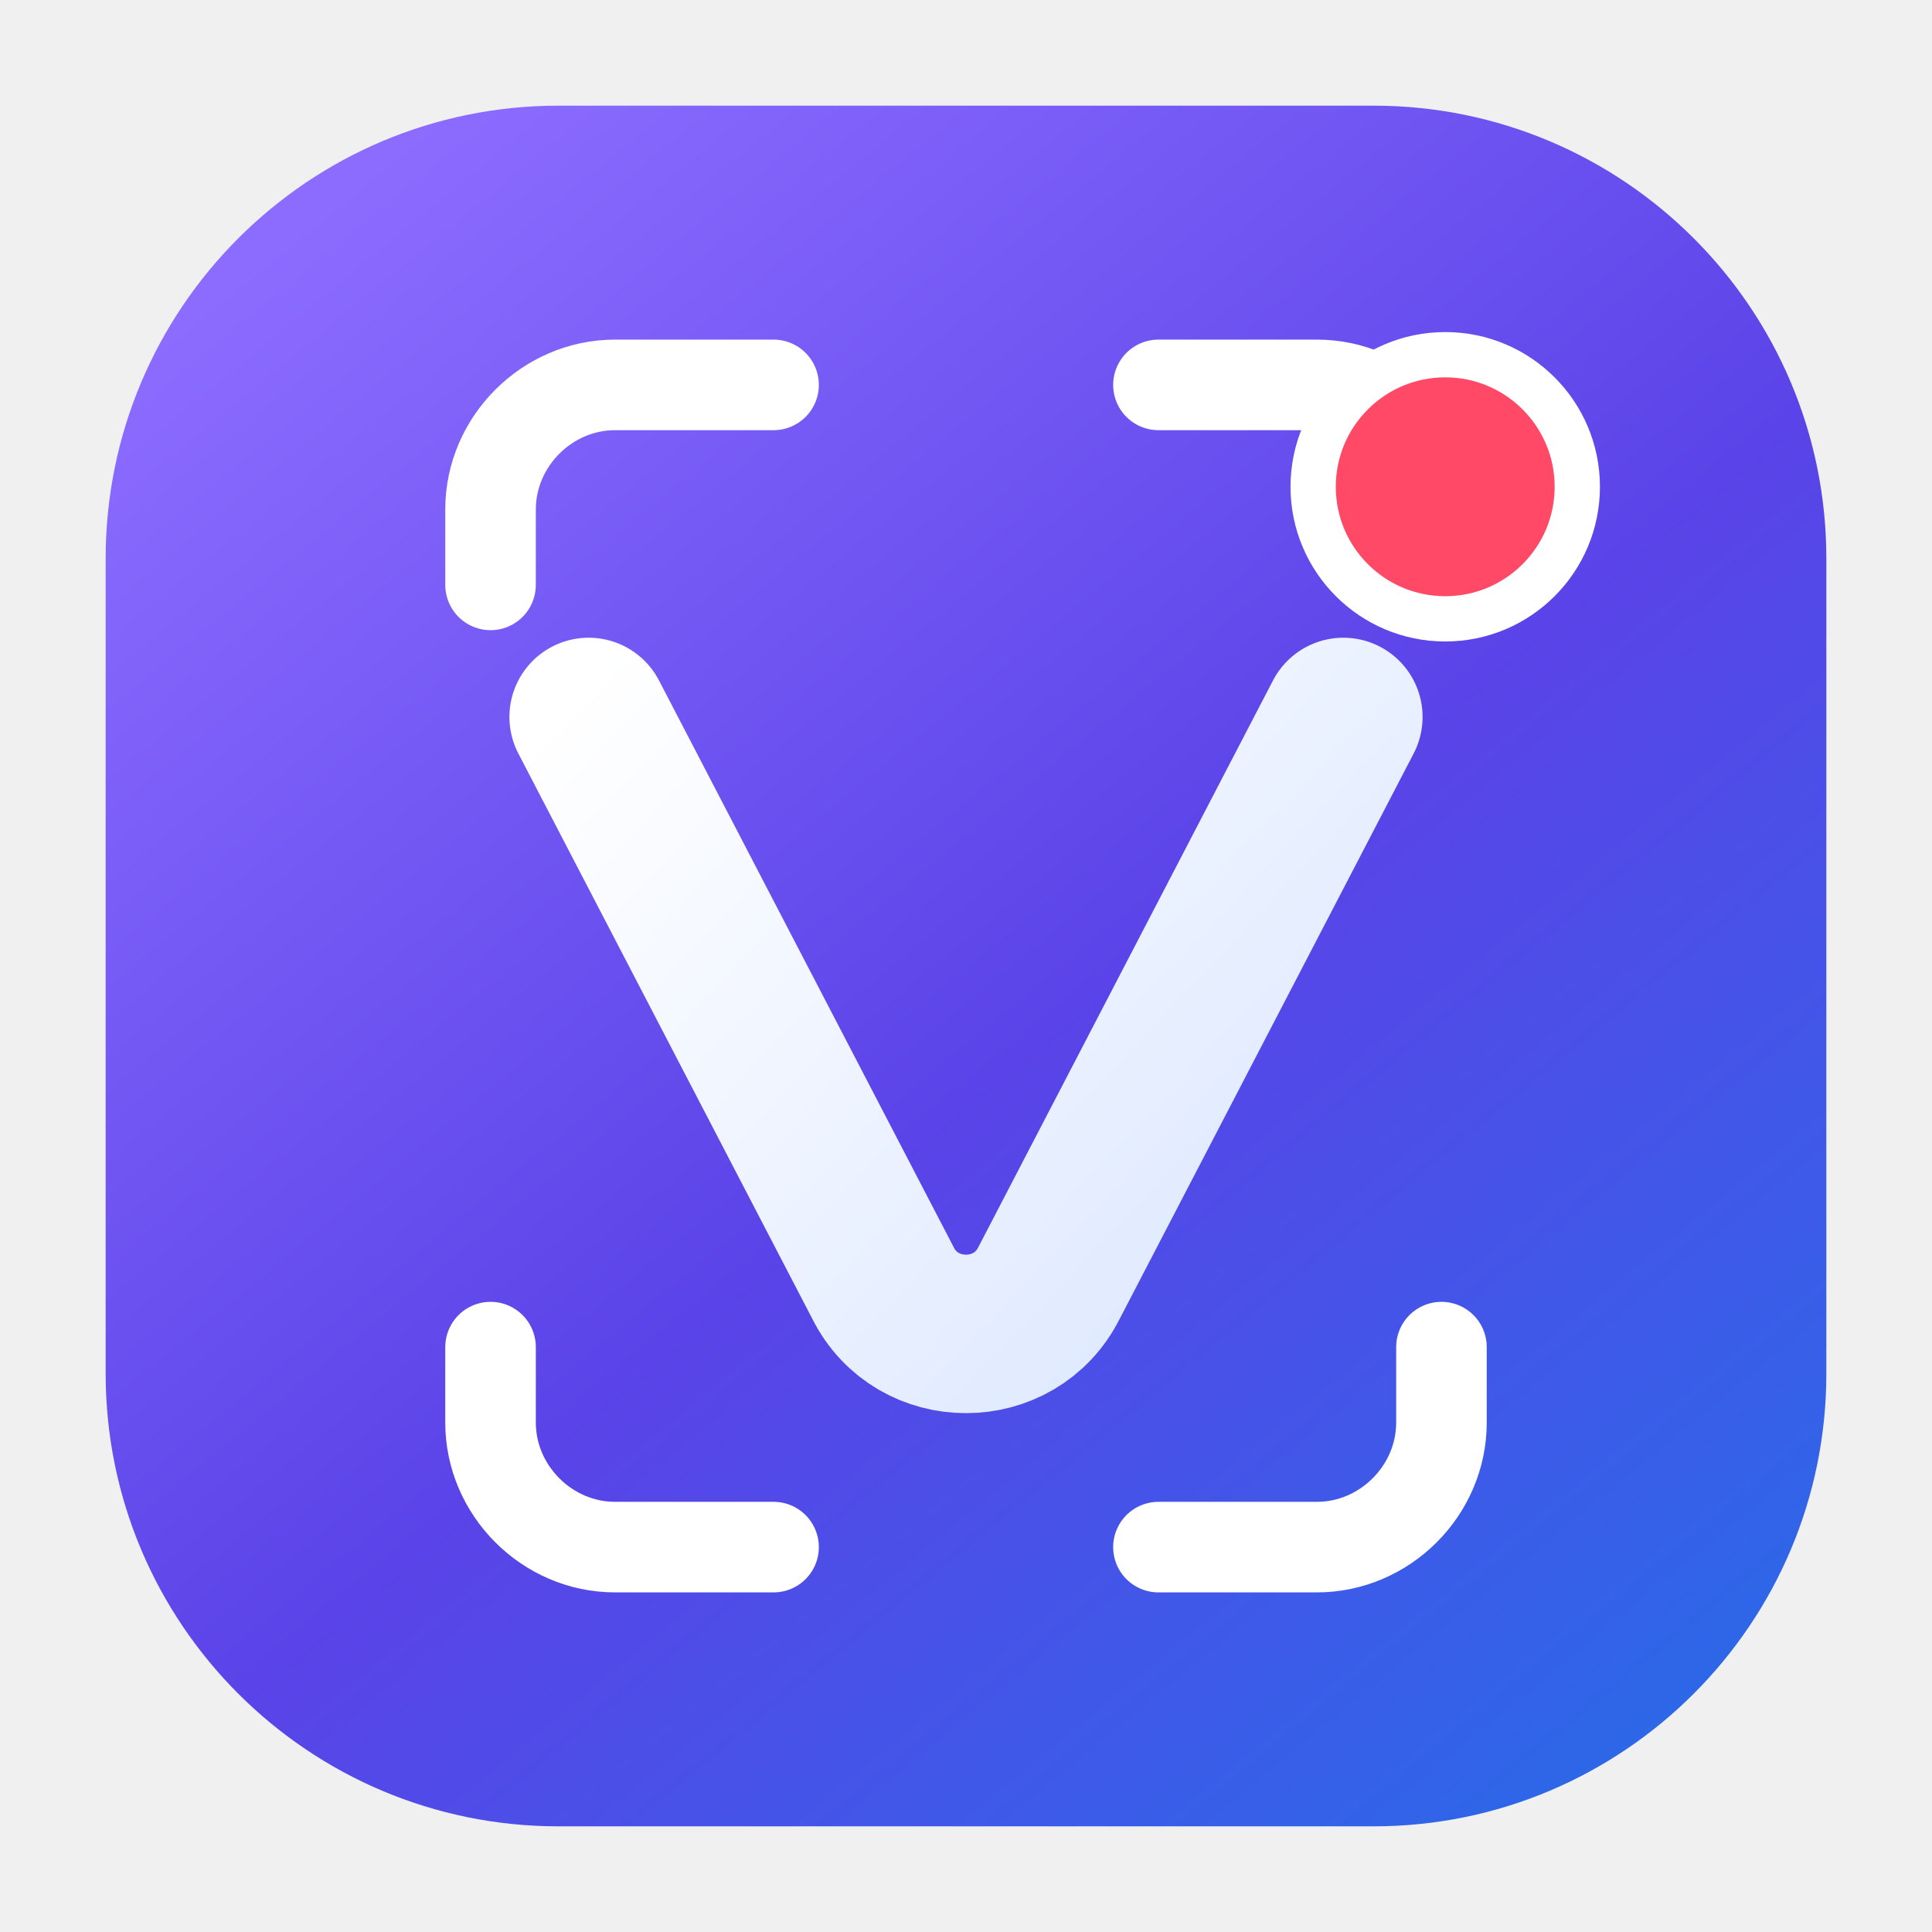
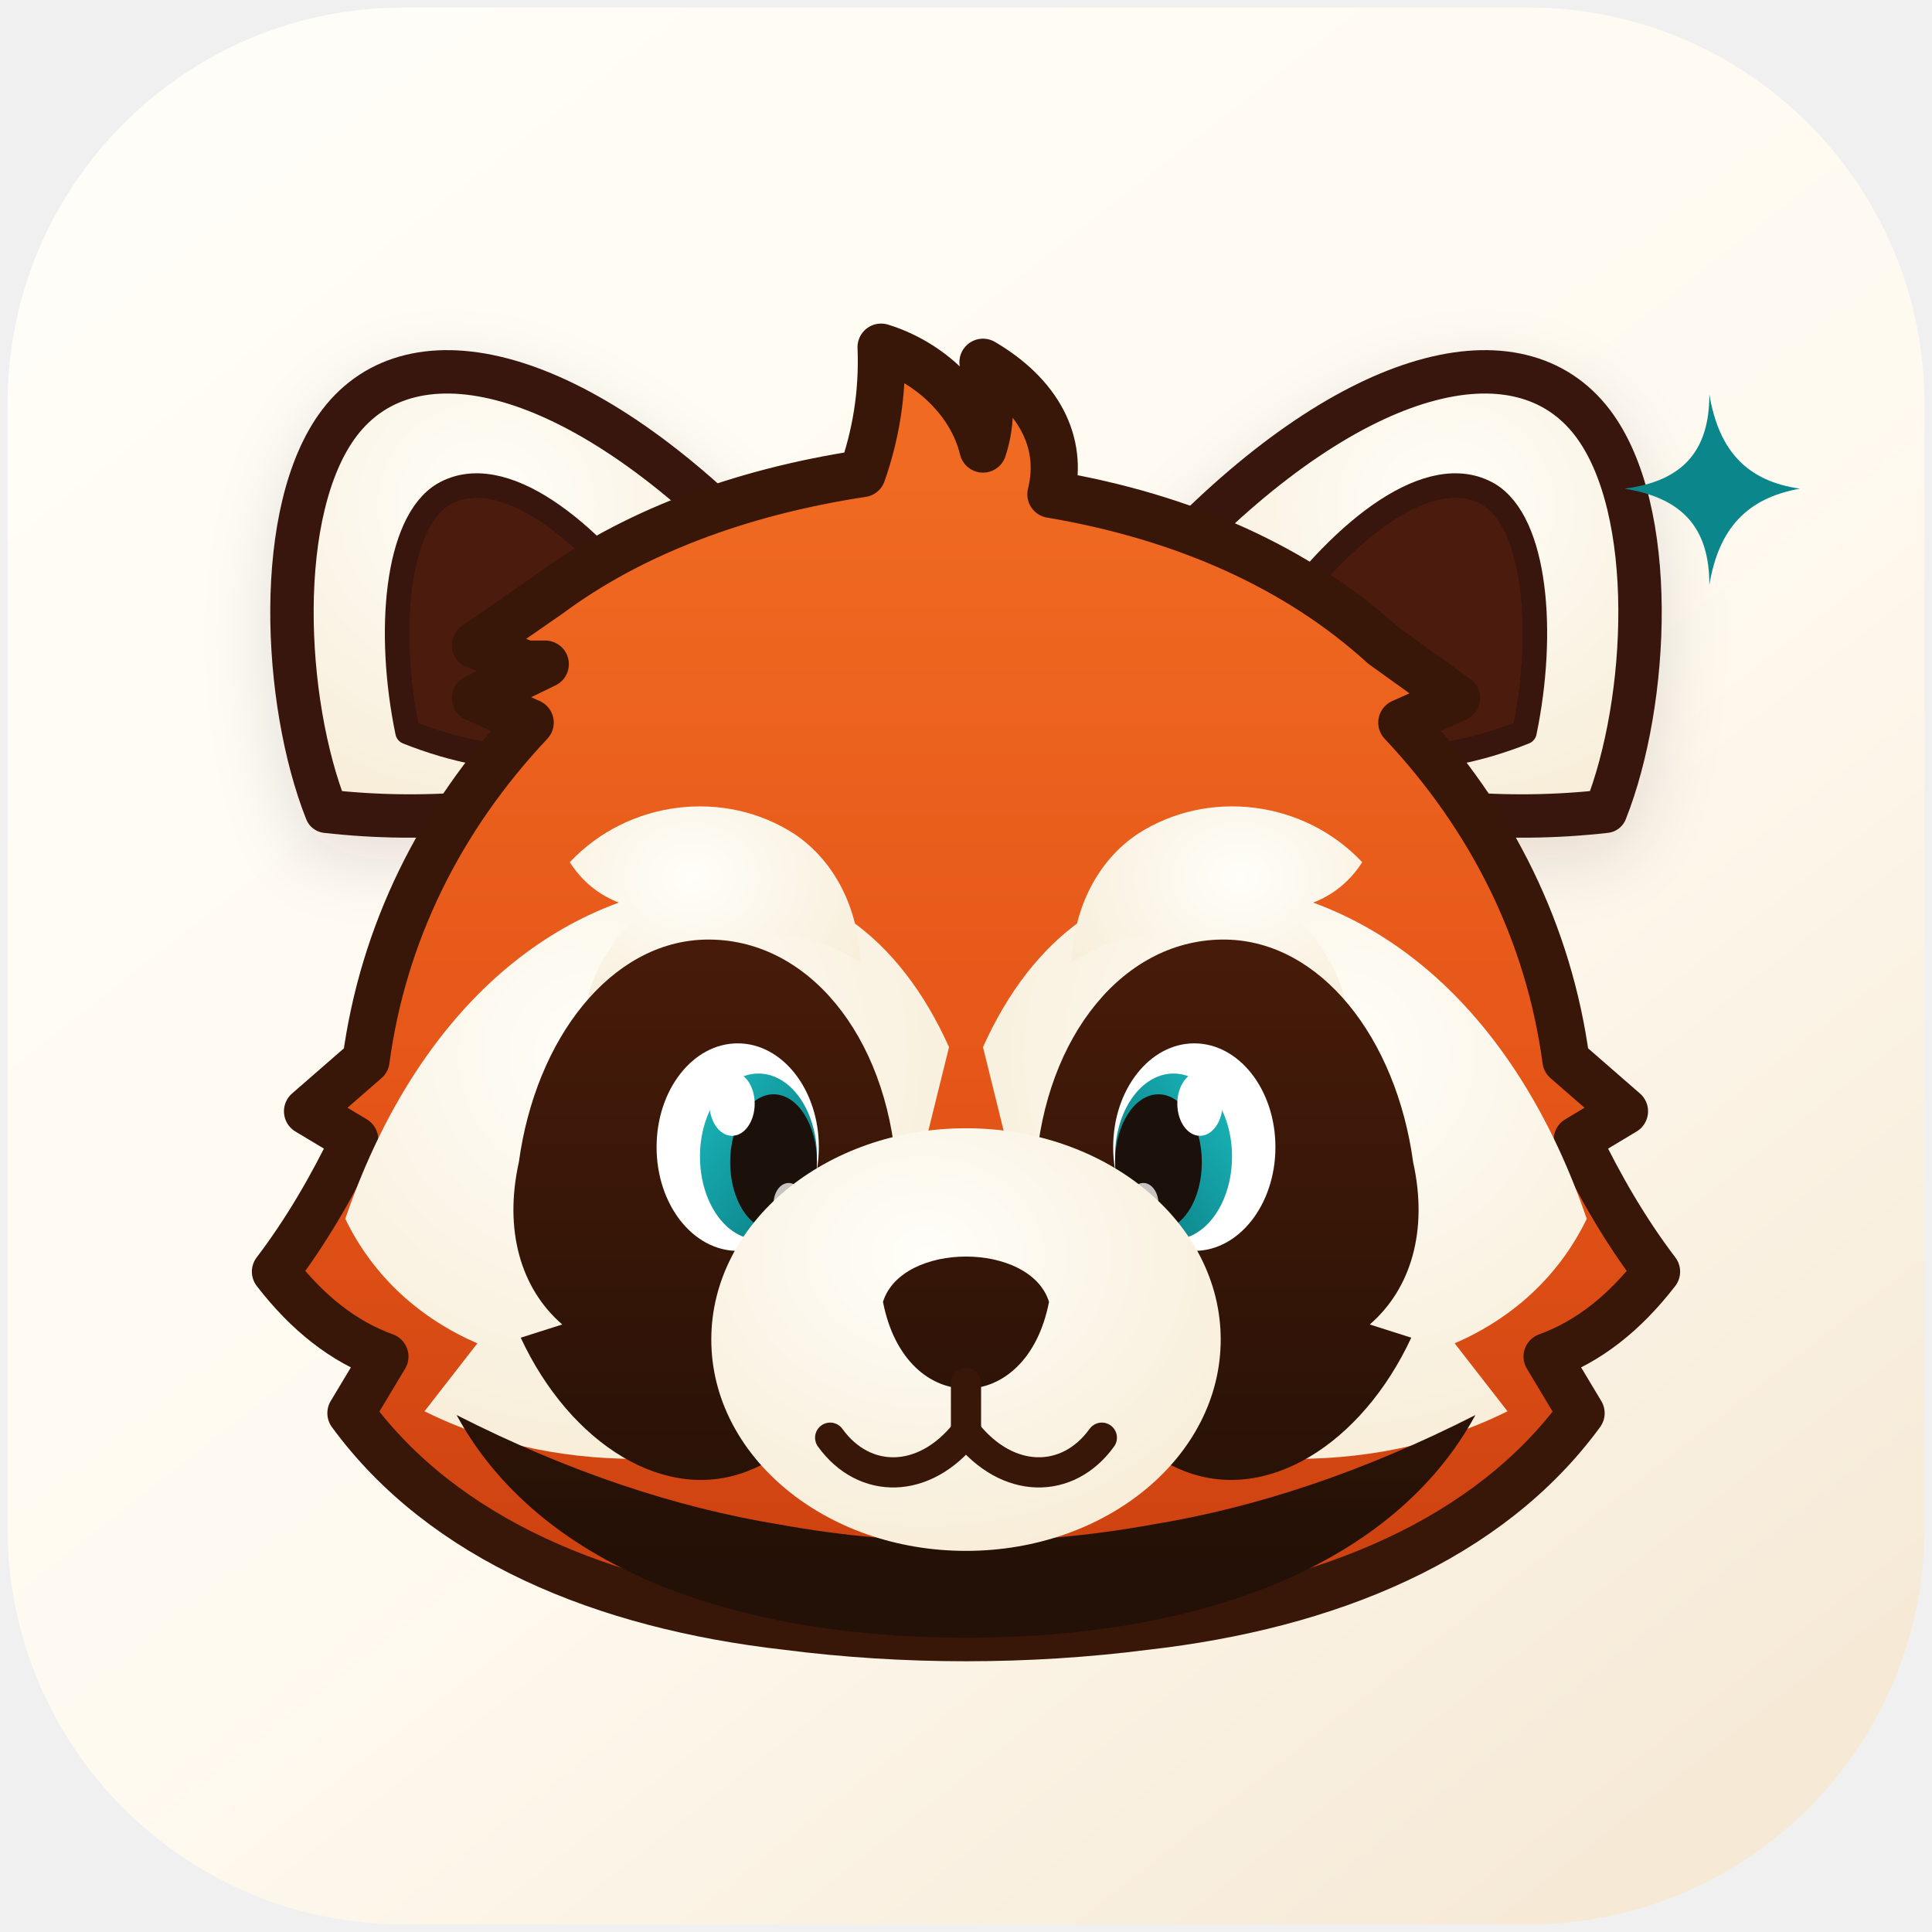
- <svg xmlns="http://www.w3.org/2000/svg" viewBox="0 0 512 512" role="img" aria-label="Valley Capture">
+ <svg xmlns="http://www.w3.org/2000/svg" viewBox="0 0 1024 1024" role="img" aria-labelledby="title desc">
  <defs>
-     <linearGradient id="surface" x1="88" y1="52" x2="430" y2="468" gradientUnits="userSpaceOnUse">
-       <stop stop-color="#8C6CFF" />
-       <stop offset="0.54" stop-color="#5A43E8" />
-       <stop offset="1" stop-color="#2D67E8" />
+     <linearGradient id="background" x1="140" y1="40" x2="870" y2="970" gradientUnits="userSpaceOnUse">
+       <stop stop-color="#fffdf7" />
+       <stop offset=".56" stop-color="#fffaf0" />
+       <stop offset="1" stop-color="#f6ead7" />
    </linearGradient>
-     <linearGradient id="valley" x1="160" y1="174" x2="342" y2="346" gradientUnits="userSpaceOnUse">
-       <stop stop-color="#FFFFFF" />
-       <stop offset="1" stop-color="#DDE8FF" />
+     <linearGradient id="fur" x1="512" y1="252" x2="512" y2="816" gradientUnits="userSpaceOnUse">
+       <stop stop-color="#f06a22" />
+       <stop offset=".58" stop-color="#e55518" />
+       <stop offset="1" stop-color="#cf4311" />
    </linearGradient>
+     <linearGradient id="darkFur" x1="512" y1="468" x2="512" y2="835" gradientUnits="userSpaceOnUse">
+       <stop stop-color="#4b1c09" />
+       <stop offset="1" stop-color="#231006" />
+     </linearGradient>
+     <radialGradient id="cream" cx="42%" cy="30%" r="85%">
+       <stop stop-color="#fffef9" />
+       <stop offset="1" stop-color="#f6ead2" />
+     </radialGradient>
+     <linearGradient id="iris" x1="0" y1="0" x2="1" y2="1">
+       <stop stop-color="#1bb9bd" />
+       <stop offset="1" stop-color="#08777d" />
+     </linearGradient>
+     <filter id="softShadow" x="-20%" y="-20%" width="140%" height="150%">
+       <feDropShadow dx="0" dy="12" stdDeviation="18" flood-color="#2d1308" flood-opacity=".12" />
+     </filter>
+     <path id="ear" d="M173 430C150 372 145 270 180 224c39-51 126-30 220 67l-69 126c-52 14-105 19-158 13Z" />
+     <path id="innerEar" d="M216 388c-11-53-6-111 19-126 31-18 77 19 111 66l-54 74c-25 1-51-4-76-14Z" />
+     <path id="cheek" d="M183 646c36-105 105-169 190-178 59-6 104 29 130 87l-47 190c-63 34-157 40-231 3l28-36c-30-13-55-35-70-66Z" />
+     <path id="eyePatch" d="M275 616c9-66 49-117 99-118 54-1 96 51 101 121 5 69-26 139-77 160-45 19-96-14-122-70l22-7c-22-19-31-50-23-86Z" />
+     <path id="brow" d="M302 457c31-33 82-39 119-15 21 14 34 39 35 68-19-12-38-17-58-14 21 13 34 33 38 57-37-25-83-27-126-5-2-23 10-46 31-66-17-3-30-11-39-25Z" />
+     <g id="eye">
+       <ellipse cx="391" cy="608" rx="43" ry="55" fill="#fff" />
+       <ellipse cx="402" cy="613" rx="31" ry="44" fill="url(#iris)" />
+       <ellipse cx="410" cy="616" rx="23" ry="36" fill="#1c100a" />
+       <ellipse cx="388" cy="585" rx="12" ry="17" fill="#fff" />
+       <ellipse cx="418" cy="638" rx="8" ry="11" fill="#fff" opacity=".75" />
+     </g>
  </defs>
-   <rect x="28" y="28" width="456" height="456" rx="120" fill="url(#surface)" />
-   <path d="M130 155v-20c0-18 15-33 33-33h42M307 102h42c18 0 33 15 33 33v20M382 357v20c0 18-15 33-33 33h-42M205 410h-42c-18 0-33-15-33-33v-20" fill="none" stroke="#FFFFFF" stroke-width="24" stroke-linecap="round" />
-   <path d="M156 190l78 150c9 18 35 18 44 0l78-150" fill="none" stroke="url(#valley)" stroke-width="42" stroke-linecap="round" stroke-linejoin="round" />
-   <circle cx="383" cy="129" r="35" fill="#FF4966" stroke="#FFFFFF" stroke-width="12" />
+   <g data-logo-motif="red-panda">
+     <rect x="4" y="4" width="1016" height="1016" rx="210" fill="url(#background)" />
+     <g filter="url(#softShadow)" stroke="#381608" stroke-width="23" stroke-linejoin="round">
+       <use href="#ear" fill="url(#cream)" />
+       <use href="#ear" transform="translate(1024 0) scale(-1 1)" fill="url(#cream)" />
+       <use href="#innerEar" fill="url(#darkFur)" stroke-width="13" />
+       <use href="#innerEar" transform="translate(1024 0) scale(-1 1)" fill="url(#darkFur)" stroke-width="13" />
+     </g>
+     <path d="M279 352l-27-10 39-27c43-32 100-54 166-64 7-20 11-42 10-67 26 8 48 29 54 54 5-15 4-30 0-46 29 17 43 42 36 70 71 12 131 39 176 80l39 28-29 13c48 51 78 112 87 179l31 27-25 15c12 25 26 49 42 70-17 22-36 37-58 45l18 30c-49 67-134 102-231 113-31 4-63 6-95 6s-64-2-95-6c-97-11-182-46-231-113l18-30c-22-8-41-23-58-45 16-21 30-45 42-70l-25-15 31-27c9-67 39-128 87-179l-29-13 37-18Z" fill="url(#fur)" stroke="#381608" stroke-width="25" stroke-linejoin="round" />
+     <g fill="url(#cream)">
+       <use href="#cheek" />
+       <use href="#cheek" transform="translate(1024 0) scale(-1 1)" />
+       <use href="#brow" />
+       <use href="#brow" transform="translate(1024 0) scale(-1 1)" />
+     </g>
+     <g fill="url(#darkFur)">
+       <use href="#eyePatch" />
+       <use href="#eyePatch" transform="translate(1024 0) scale(-1 1)" />
+       <path d="M242 750c59 30 116 49 171 58 33 6 66 9 99 9s66-3 99-9c55-9 112-28 171-58-43 79-144 118-270 118S285 829 242 750Z" />
+     </g>
+     <use href="#eye" />
+     <use href="#eye" transform="translate(1024 0) scale(-1 1)" />
+     <ellipse cx="512" cy="710" rx="135" ry="112" fill="url(#cream)" />
+     <path d="M468 690c10-32 78-32 88 0-6 31-25 46-44 46s-38-15-44-46Z" fill="url(#darkFur)" />
+     <g fill="none" stroke="#381608" stroke-width="16" stroke-linecap="round">
+       <path d="M512 733v26" />
+       <path d="M512 759c-22 28-54 28-72 3" />
+       <path d="M512 759c22 28 54 28 72 3" />
+     </g>
+     <path d="M906 209c0 30-14 46-45 50 31 5 45 21 45 51 5-30 20-46 48-51-28-4-43-20-48-50Z" fill="#0b878c" />
+   </g>
</svg>
